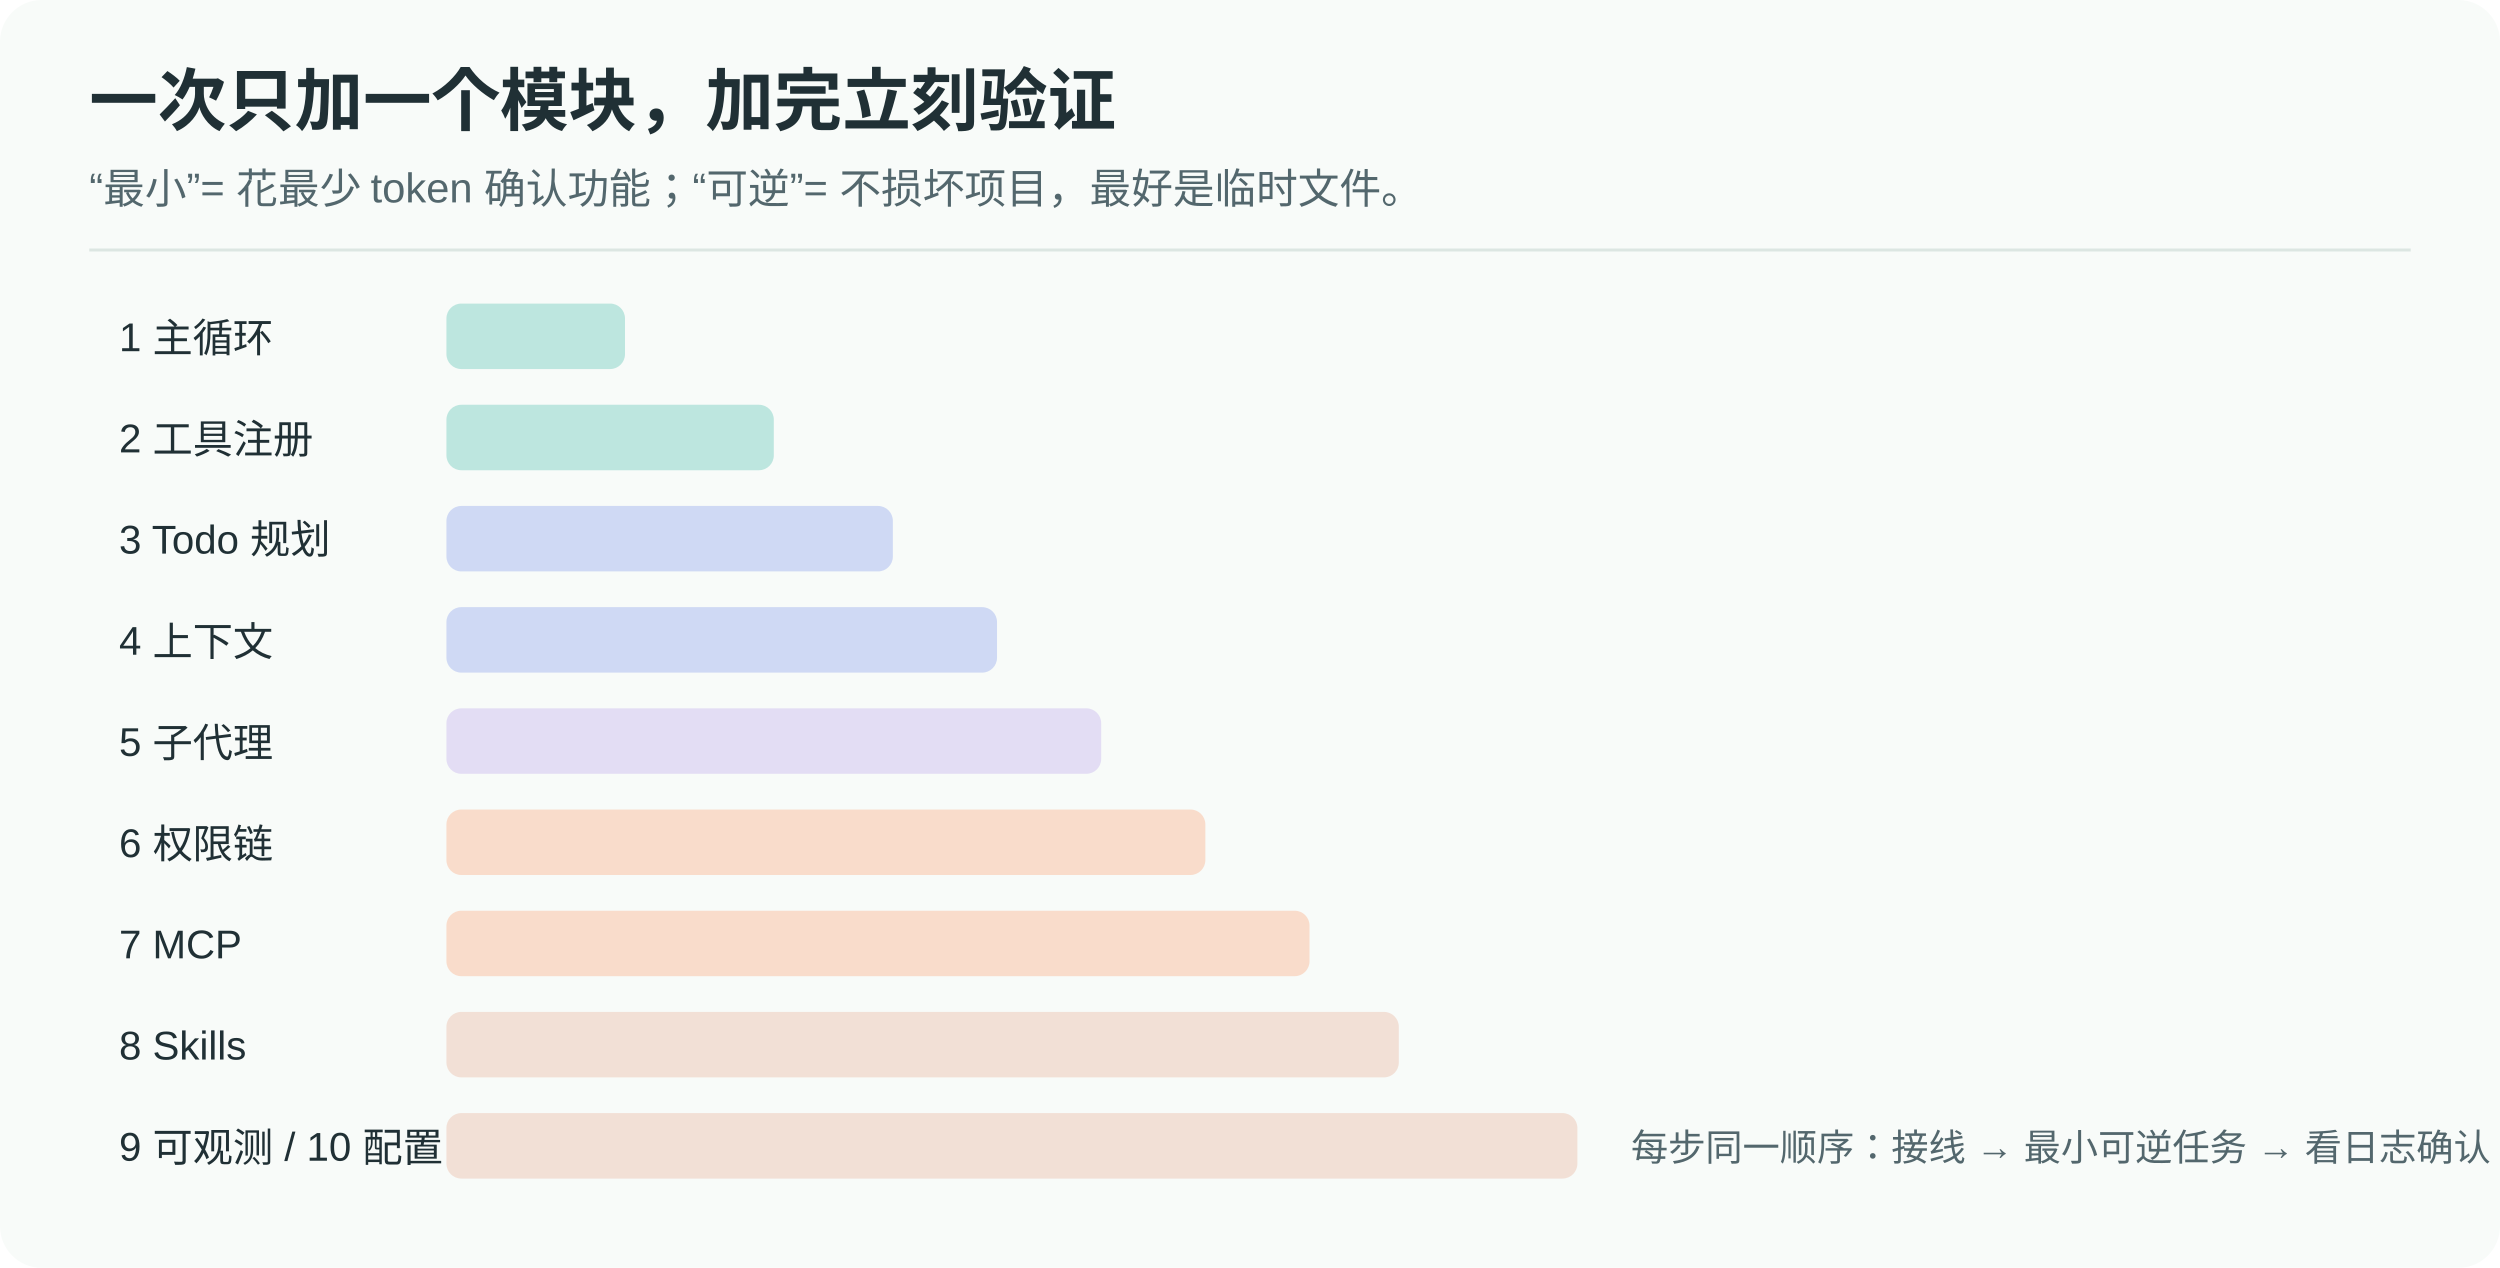
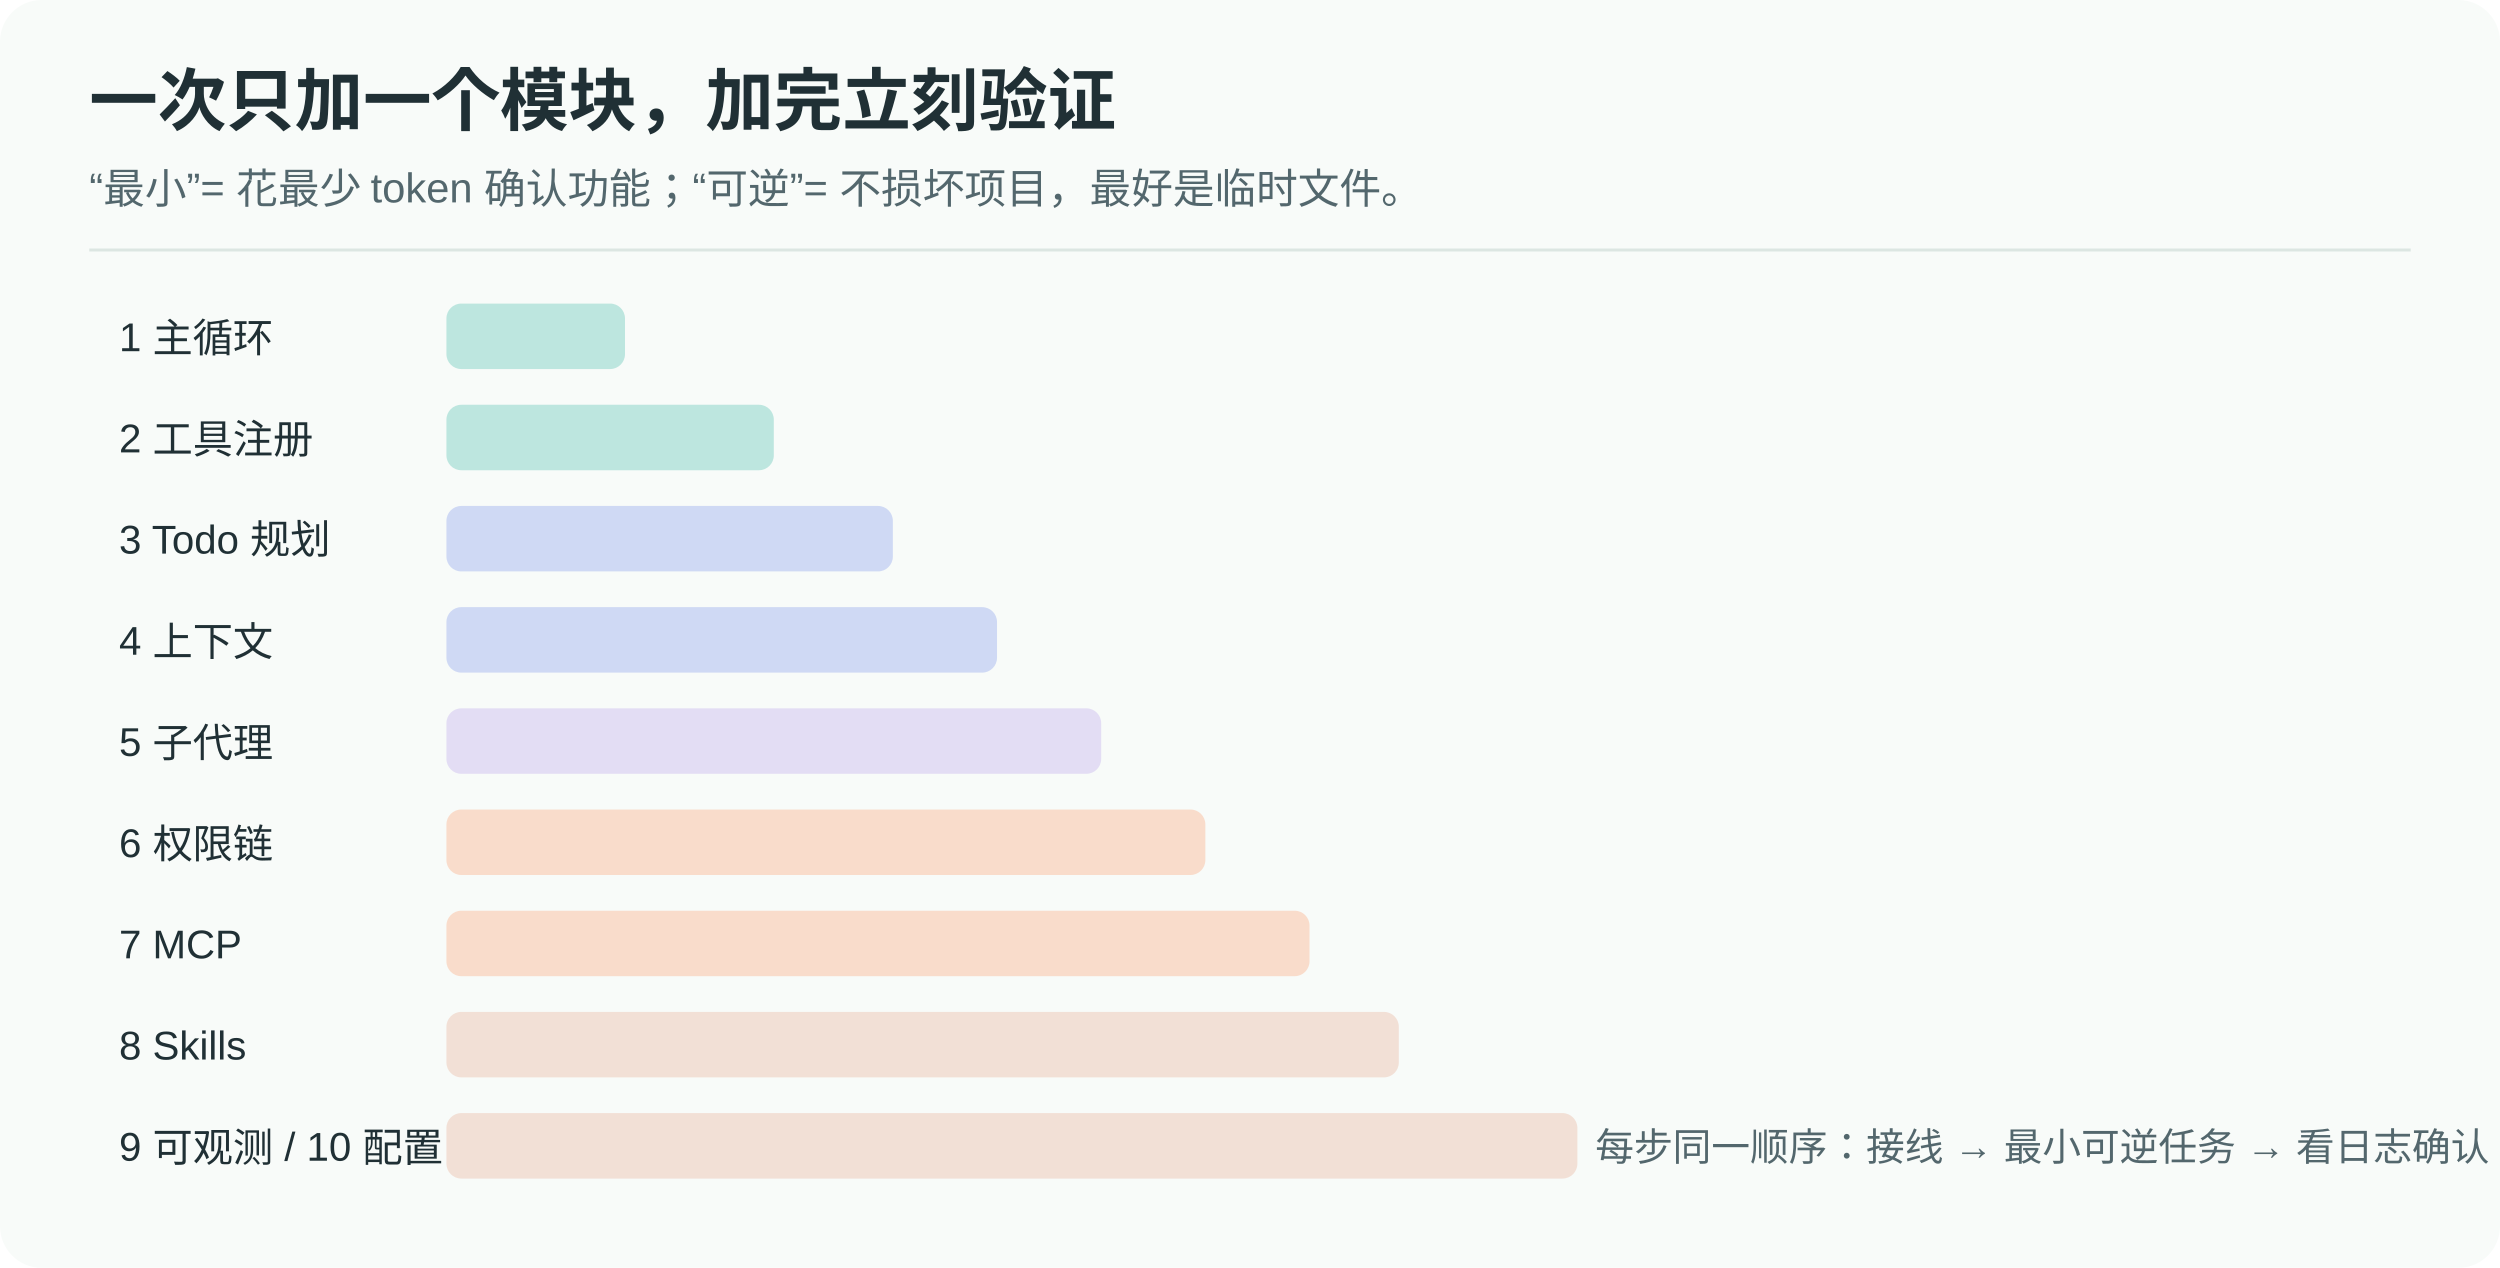
<svg xmlns="http://www.w3.org/2000/svg" viewBox="0 0 840 426">
  <rect width="840" height="426" rx="14" fill="#f8fbf9" />
  <g font-family="system-ui,PingFang SC,Arial,sans-serif">
    <text x="30" y="42" font-size="23" font-weight="740" fill="#203035">一次只加一个模块，加完立刻验证</text>
    <text x="30" y="68" font-size="14" fill="#53676d">“最小”= 花最少 token 确认功能；“可逆”= 不损坏项目，最好是临时文件。</text>
    <path d="M30 84H810" stroke="#dce6e2" />
    <text x="40" y="118" font-size="13.5" fill="#203035">1 主循环</text>
    <rect x="150" y="102" width="60" height="22" rx="5" fill="#bde6df" />
    <text x="40" y="152" font-size="13.5" fill="#203035">2 工具注册</text>
    <rect x="150" y="136" width="110" height="22" rx="5" fill="#bde6df" />
    <text x="40" y="186" font-size="13.5" fill="#203035">3 Todo 规划</text>
    <rect x="150" y="170" width="150" height="22" rx="5" fill="#cfd9f4" />
    <text x="40" y="220" font-size="13.5" fill="#203035">4 上下文</text>
    <rect x="150" y="204" width="185" height="22" rx="5" fill="#cfd9f4" />
    <text x="40" y="254" font-size="13.5" fill="#203035">5 子代理</text>
    <rect x="150" y="238" width="220" height="22" rx="5" fill="#e3ddf4" />
    <text x="40" y="288" font-size="13.5" fill="#203035">6 权限链</text>
    <rect x="150" y="272" width="255" height="22" rx="5" fill="#f9dccb" />
    <text x="40" y="322" font-size="13.5" fill="#203035">7 MCP</text>
    <rect x="150" y="306" width="290" height="22" rx="5" fill="#f9dccb" />
    <text x="40" y="356" font-size="13.5" fill="#203035">8 Skills</text>
    <rect x="150" y="340" width="320" height="22" rx="5" fill="#f2e0d6" />
    <text x="40" y="390" font-size="13.5" fill="#203035">9 可观测 / 10 配置 CLI</text>
    <rect x="150" y="374" width="380" height="22" rx="5" fill="#f2e0d6" />
-     <text x="548" y="390" font-size="12.5" fill="#53676d">每步同一顺序：接线 → 最小可逆任务 → 看日志确认</text>
+     <text x="536" y="390" font-size="13" fill="#53676d">每步同一顺序：接线 → 最小可逆任务 → 看日志确认</text>
  </g>
</svg>
